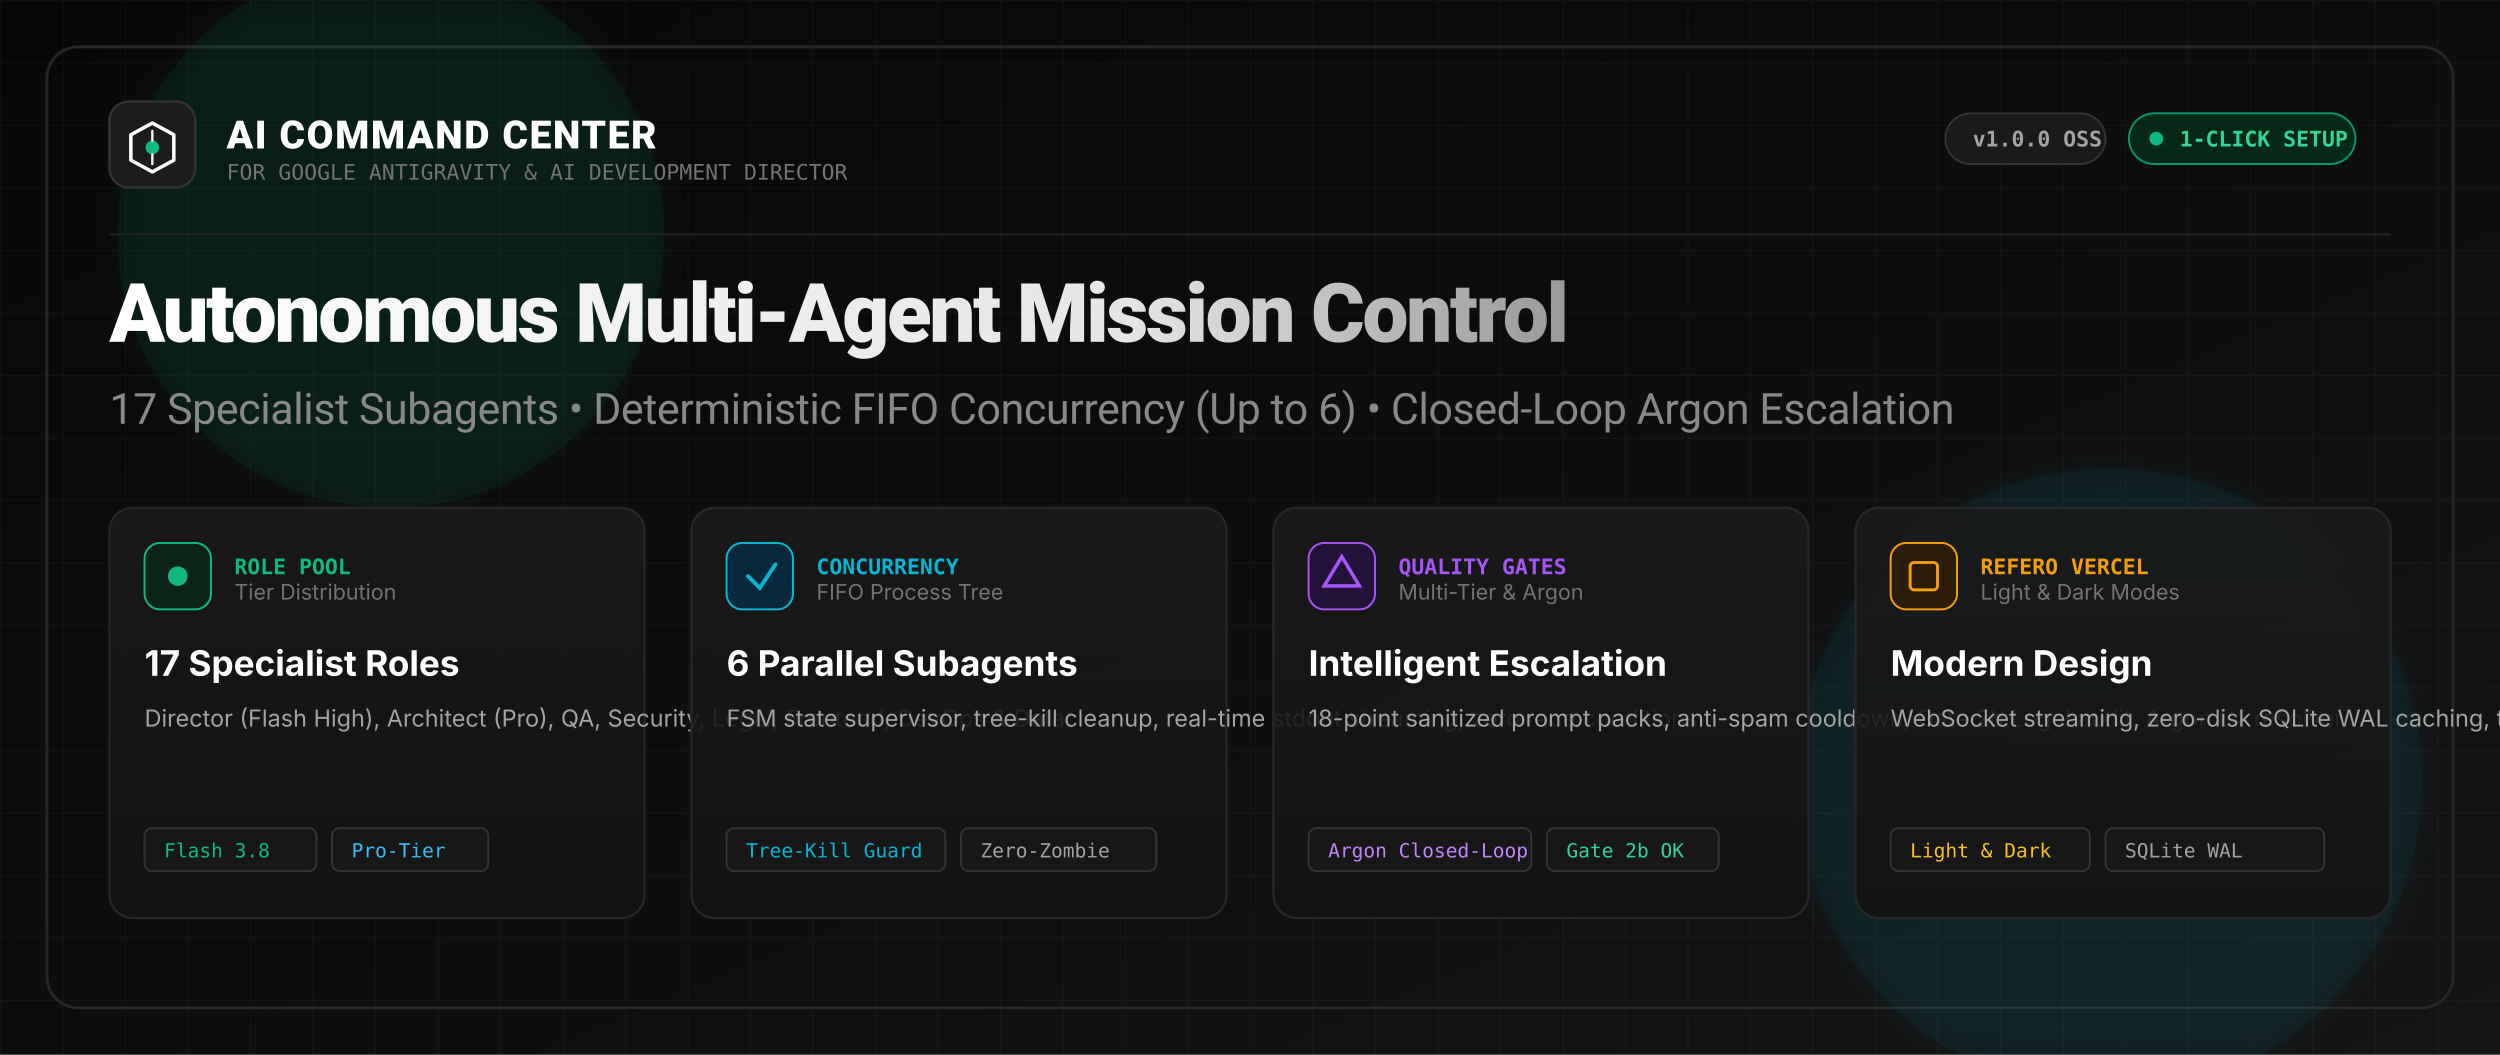
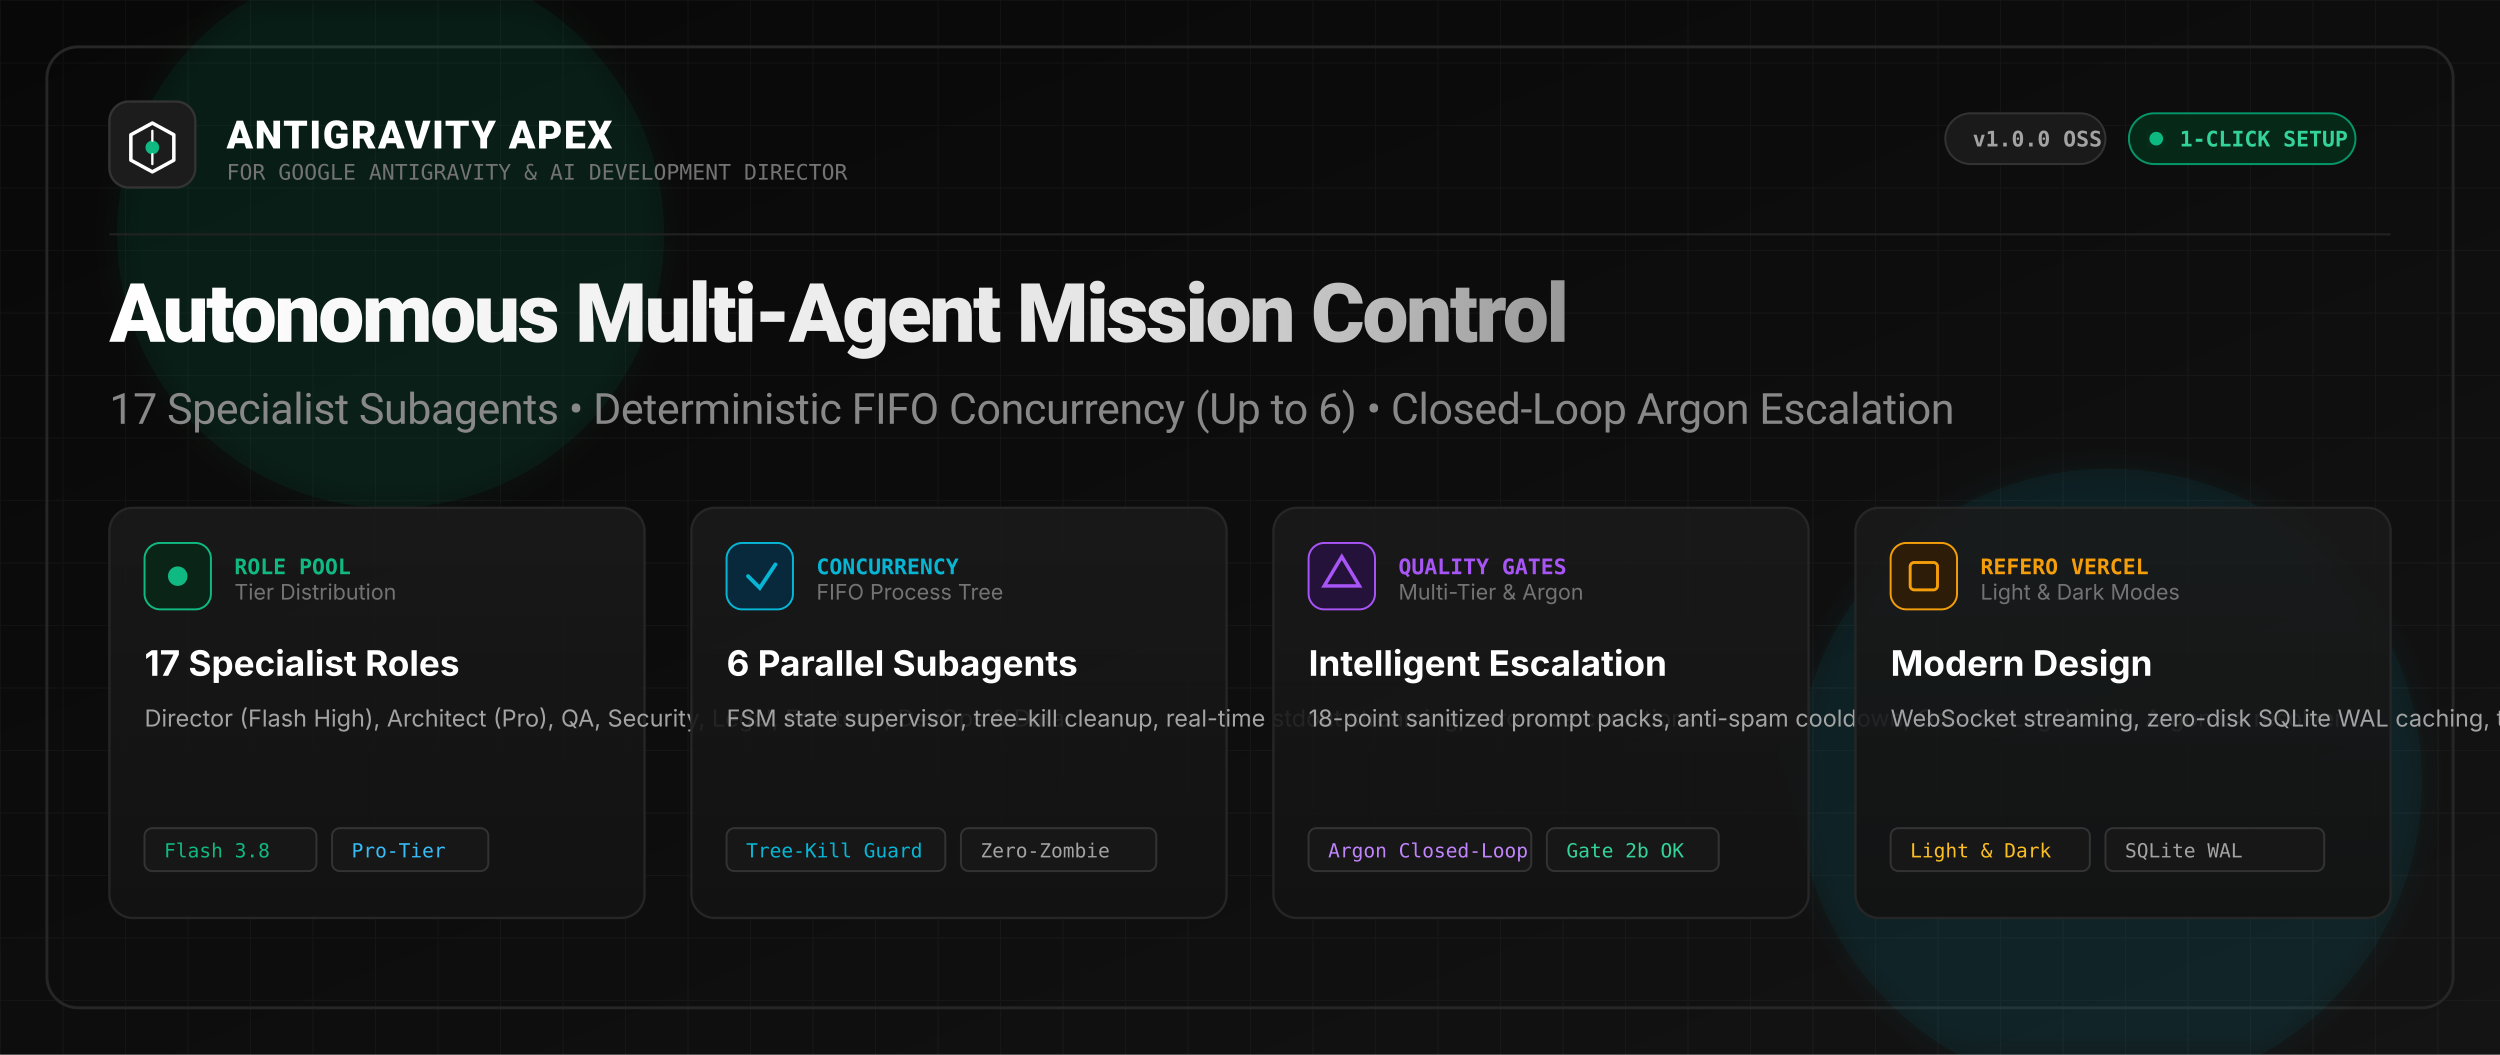
<svg xmlns="http://www.w3.org/2000/svg" viewBox="0 0 1280 540" width="1280" height="540" fill="none">
  <defs>
    <linearGradient id="bgGrad" x1="0%" y1="0%" x2="100%" y2="100%">
      <stop offset="0%" stop-color="#080808" />
      <stop offset="50%" stop-color="#0D0D0D" />
      <stop offset="100%" stop-color="#141414" />
    </linearGradient>
    <linearGradient id="cardGrad" x1="0%" y1="0%" x2="0%" y2="100%">
      <stop offset="0%" stop-color="#1A1A1A" stop-opacity="0.85" />
      <stop offset="100%" stop-color="#121212" stop-opacity="0.95" />
    </linearGradient>
    <linearGradient id="textGrad" x1="0%" y1="0%" x2="100%" y2="0%">
      <stop offset="0%" stop-color="#FFFFFF" />
      <stop offset="70%" stop-color="#E5E5E5" />
      <stop offset="100%" stop-color="#999999" />
    </linearGradient>
    <linearGradient id="neonGreen" x1="0%" y1="0%" x2="100%" y2="100%">
      <stop offset="0%" stop-color="#10B981" />
      <stop offset="100%" stop-color="#059669" />
    </linearGradient>
    <linearGradient id="neonCyan" x1="0%" y1="0%" x2="100%" y2="100%">
      <stop offset="0%" stop-color="#06B6D4" />
      <stop offset="100%" stop-color="#0284C7" />
    </linearGradient>
    <linearGradient id="neonPurple" x1="0%" y1="0%" x2="100%" y2="100%">
      <stop offset="0%" stop-color="#A855F7" />
      <stop offset="100%" stop-color="#7C3AED" />
    </linearGradient>
    <linearGradient id="neonOrange" x1="0%" y1="0%" x2="100%" y2="100%">
      <stop offset="0%" stop-color="#F59E0B" />
      <stop offset="100%" stop-color="#D97706" />
    </linearGradient>
    <filter id="glowGreen" x="-20%" y="-20%" width="140%" height="140%">
      <feGaussianBlur stdDeviation="8" result="blur" />
      <feComposite in="SourceGraphic" in2="blur" operator="over" />
    </filter>
    <filter id="glowCyan" x="-20%" y="-20%" width="140%" height="140%">
      <feGaussianBlur stdDeviation="8" result="blur" />
      <feComposite in="SourceGraphic" in2="blur" operator="over" />
    </filter>
    <pattern id="grid" width="32" height="32" patternUnits="userSpaceOnUse">
      <path d="M 32 0 L 0 0 0 32" fill="none" stroke="#FFFFFF" stroke-opacity="0.035" stroke-width="1" />
    </pattern>
  </defs>
  <rect width="1280" height="540" fill="url(#bgGrad)" />
  <rect width="1280" height="540" fill="url(#grid)" />
  <rect x="24" y="24" width="1232" height="492" rx="16" fill="none" stroke="#262626" stroke-width="1.5" />
  <circle cx="200" cy="120" r="140" fill="#10B981" fill-opacity="0.06" filter="url(#glowGreen)" />
  <circle cx="1080" cy="400" r="160" fill="#06B6D4" fill-opacity="0.06" filter="url(#glowCyan)" />
  <g transform="translate(56, 52)">
    <rect width="44" height="44" rx="10" fill="#1C1C1C" stroke="#333333" stroke-width="1.2" />
    <path d="M22 11L33 17V30L22 36L11 30V17L22 11Z" stroke="#FFFFFF" stroke-width="1.8" stroke-linejoin="round" />
    <circle cx="22" cy="23.5" r="3.5" fill="#10B981" />
    <line x1="22" y1="15" x2="22" y2="20" stroke="#FFFFFF" stroke-width="1.2" stroke-linecap="round" />
    <line x1="22" y1="27" x2="22" y2="32" stroke="#FFFFFF" stroke-width="1.2" stroke-linecap="round" />
-     <text x="60" y="24" font-family="-apple-system, BlinkMacSystemFont, 'Segoe UI', Roboto, sans-serif" font-size="20" font-weight="800" fill="#FFFFFF" letter-spacing="0.04em">AI COMMAND CENTER</text>
+     <text x="60" y="24" font-family="-apple-system, BlinkMacSystemFont, 'Segoe UI', Roboto, sans-serif" font-size="20" font-weight="800" fill="#FFFFFF" letter-spacing="0.04em">ANTIGRAVITY APEX</text>
    <text x="60" y="40" font-family="'JetBrains Mono', 'Fira Code', monospace" font-size="11" font-weight="500" fill="#737373">FOR GOOGLE ANTIGRAVITY &amp; AI DEVELOPMENT DIRECTOR</text>
    <g transform="translate(940, 6)">
      <rect x="0" y="0" width="82" height="26" rx="13" fill="#1A1A1A" stroke="#333333" stroke-width="1" />
      <text x="14" y="17" font-family="'JetBrains Mono', monospace" font-size="11" font-weight="600" fill="#A3A3A3">v1.0.0 OSS</text>
      <rect x="94" y="0" width="116" height="26" rx="13" fill="#062817" stroke="#059669" stroke-width="1" />
      <circle cx="108" cy="13" r="3.5" fill="#10B981" filter="url(#glowGreen)" />
      <text x="120" y="17" font-family="'JetBrains Mono', monospace" font-size="11" font-weight="600" fill="#34D399">1-CLICK SETUP</text>
    </g>
  </g>
  <line x1="56" y1="120" x2="1224" y2="120" stroke="#222222" stroke-width="1" />
  <g transform="translate(56, 175)">
    <text font-family="-apple-system, BlinkMacSystemFont, 'Segoe UI', Roboto, sans-serif" font-size="42" font-weight="800" fill="url(#textGrad)" letter-spacing="-0.03em">
      Autonomous Multi-Agent Mission Control
    </text>
    <text y="42" font-family="-apple-system, BlinkMacSystemFont, 'Segoe UI', Roboto, sans-serif" font-size="22" font-weight="400" fill="#888888" letter-spacing="-0.01em">
      17 Specialist Subagents • Deterministic FIFO Concurrency (Up to 6) • Closed-Loop Argon Escalation
    </text>
  </g>
  <g transform="translate(56, 260)">
    <rect x="0" y="0" width="274" height="210" rx="12" fill="url(#cardGrad)" stroke="#262626" stroke-width="1.2" />
    <rect x="18" y="18" width="34" height="34" rx="8" fill="#0A2518" stroke="#10B981" stroke-width="1" />
    <circle cx="35" cy="35" r="5" fill="#10B981" />
    <text x="64" y="34" font-family="'JetBrains Mono', monospace" font-size="11" font-weight="700" fill="#10B981">ROLE POOL</text>
    <text x="64" y="47" font-family="-apple-system, sans-serif" font-size="11" fill="#737373">Tier Distribution</text>
    <text x="18" y="86" font-family="-apple-system, sans-serif" font-size="18" font-weight="700" fill="#FFFFFF">17 Specialist Roles</text>
    <text x="18" y="112" font-family="-apple-system, sans-serif" font-size="12" fill="#A3A3A3" width="238">
      Director (Flash High), Architect (Pro), QA, Security, Legal, Frontend, DevOps &amp; Data.
    </text>
    <g transform="translate(18, 164)">
      <rect x="0" y="0" width="88" height="22" rx="4" fill="#171717" stroke="#333" stroke-width="1" />
      <text x="10" y="15" font-family="'JetBrains Mono', monospace" font-size="10" fill="#10B981">Flash 3.8</text>
      <rect x="96" y="0" width="80" height="22" rx="4" fill="#171717" stroke="#333" stroke-width="1" />
      <text x="106" y="15" font-family="'JetBrains Mono', monospace" font-size="10" fill="#38BDF8">Pro-Tier</text>
    </g>
    <rect x="298" y="0" width="274" height="210" rx="12" fill="url(#cardGrad)" stroke="#262626" stroke-width="1.2" />
    <rect x="316" y="18" width="34" height="34" rx="8" fill="#08283B" stroke="#06B6D4" stroke-width="1" />
    <path d="M327 35L333 41L341 29" stroke="#06B6D4" stroke-width="2" stroke-linecap="round" />
    <text x="362" y="34" font-family="'JetBrains Mono', monospace" font-size="11" font-weight="700" fill="#06B6D4">CONCURRENCY</text>
    <text x="362" y="47" font-family="-apple-system, sans-serif" font-size="11" fill="#737373">FIFO Process Tree</text>
    <text x="316" y="86" font-family="-apple-system, sans-serif" font-size="18" font-weight="700" fill="#FFFFFF">6 Parallel Subagents</text>
    <text x="316" y="112" font-family="-apple-system, sans-serif" font-size="12" fill="#A3A3A3">
      FSM state supervisor, tree-kill cleanup, real-time stdout streaming, zero race conditions.
    </text>
    <g transform="translate(316, 164)">
      <rect x="0" y="0" width="112" height="22" rx="4" fill="#171717" stroke="#333" stroke-width="1" />
      <text x="10" y="15" font-family="'JetBrains Mono', monospace" font-size="10" fill="#06B6D4">Tree-Kill Guard</text>
      <rect x="120" y="0" width="100" height="22" rx="4" fill="#171717" stroke="#333" stroke-width="1" />
      <text x="130" y="15" font-family="'JetBrains Mono', monospace" font-size="10" fill="#A3A3A3">Zero-Zombie</text>
    </g>
    <rect x="596" y="0" width="274" height="210" rx="12" fill="url(#cardGrad)" stroke="#262626" stroke-width="1.2" />
    <rect x="614" y="18" width="34" height="34" rx="8" fill="#25123A" stroke="#A855F7" stroke-width="1" />
    <polygon points="631,25 640,40 622,40" fill="none" stroke="#A855F7" stroke-width="1.8" />
    <text x="660" y="34" font-family="'JetBrains Mono', monospace" font-size="11" font-weight="700" fill="#A855F7">QUALITY GATES</text>
    <text x="660" y="47" font-family="-apple-system, sans-serif" font-size="11" fill="#737373">Multi-Tier &amp; Argon</text>
    <text x="614" y="86" font-family="-apple-system, sans-serif" font-size="18" font-weight="700" fill="#FFFFFF">Intelligent Escalation</text>
    <text x="614" y="112" font-family="-apple-system, sans-serif" font-size="12" fill="#A3A3A3">
      18-point sanitized prompt packs, anti-spam cooldown, Gate 2b Legal audit, Argon L4 resolver.
    </text>
    <g transform="translate(614, 164)">
      <rect x="0" y="0" width="114" height="22" rx="4" fill="#171717" stroke="#333" stroke-width="1" />
      <text x="10" y="15" font-family="'JetBrains Mono', monospace" font-size="10" fill="#C084FC">Argon Closed-Loop</text>
      <rect x="122" y="0" width="88" height="22" rx="4" fill="#171717" stroke="#333" stroke-width="1" />
      <text x="132" y="15" font-family="'JetBrains Mono', monospace" font-size="10" fill="#34D399">Gate 2b OK</text>
    </g>
    <rect x="894" y="0" width="274" height="210" rx="12" fill="url(#cardGrad)" stroke="#262626" stroke-width="1.2" />
    <rect x="912" y="18" width="34" height="34" rx="8" fill="#2D1C08" stroke="#F59E0B" stroke-width="1" />
    <rect x="922" y="28" width="14" height="14" rx="2" fill="none" stroke="#F59E0B" stroke-width="1.5" />
    <text x="958" y="34" font-family="'JetBrains Mono', monospace" font-size="11" font-weight="700" fill="#F59E0B">REFERO VERCEL</text>
    <text x="958" y="47" font-family="-apple-system, sans-serif" font-size="11" fill="#737373">Light &amp; Dark Modes</text>
    <text x="912" y="86" font-family="-apple-system, sans-serif" font-size="18" font-weight="700" fill="#FFFFFF">Modern Design</text>
    <text x="912" y="112" font-family="-apple-system, sans-serif" font-size="12" fill="#A3A3A3">
      WebSocket streaming, zero-disk SQLite WAL caching, token analytics &amp; mobile responsive drawer.
    </text>
    <g transform="translate(912, 164)">
      <rect x="0" y="0" width="102" height="22" rx="4" fill="#171717" stroke="#333" stroke-width="1" />
      <text x="10" y="15" font-family="'JetBrains Mono', monospace" font-size="10" fill="#FBBF24">Light &amp; Dark</text>
      <rect x="110" y="0" width="112" height="22" rx="4" fill="#171717" stroke="#333" stroke-width="1" />
      <text x="120" y="15" font-family="'JetBrains Mono', monospace" font-size="10" fill="#A3A3A3">SQLite WAL</text>
    </g>
  </g>
</svg>
